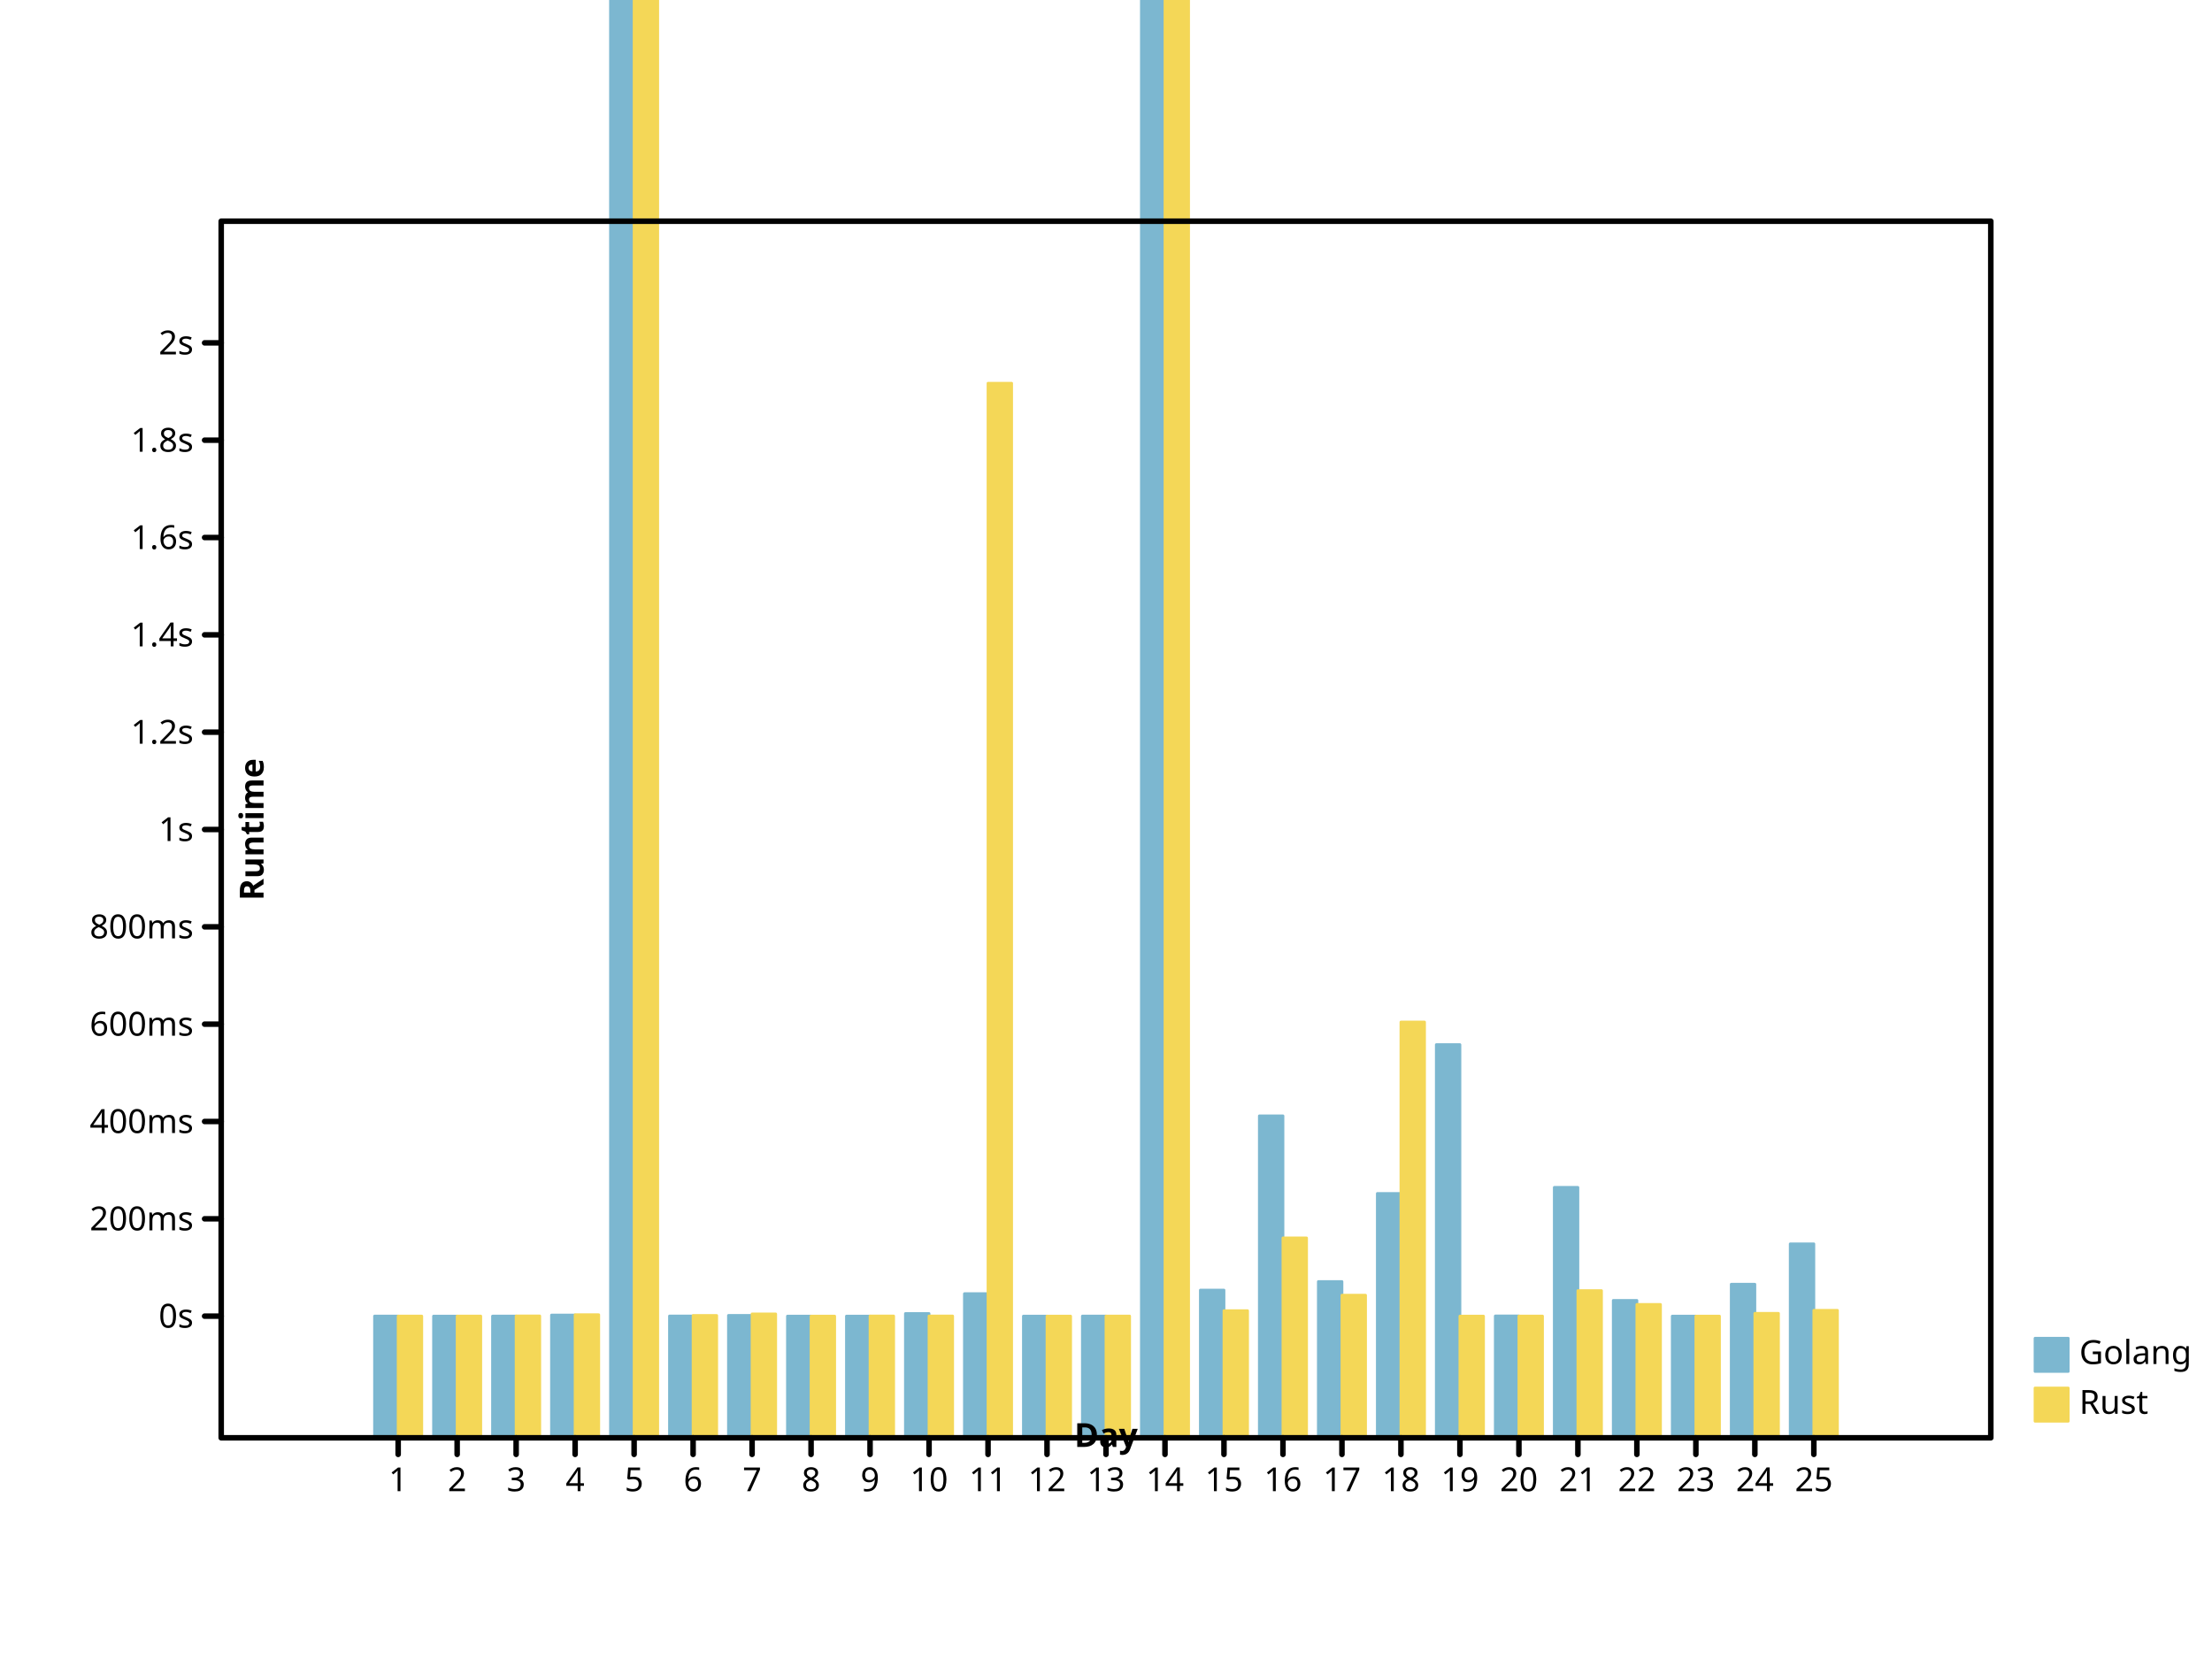
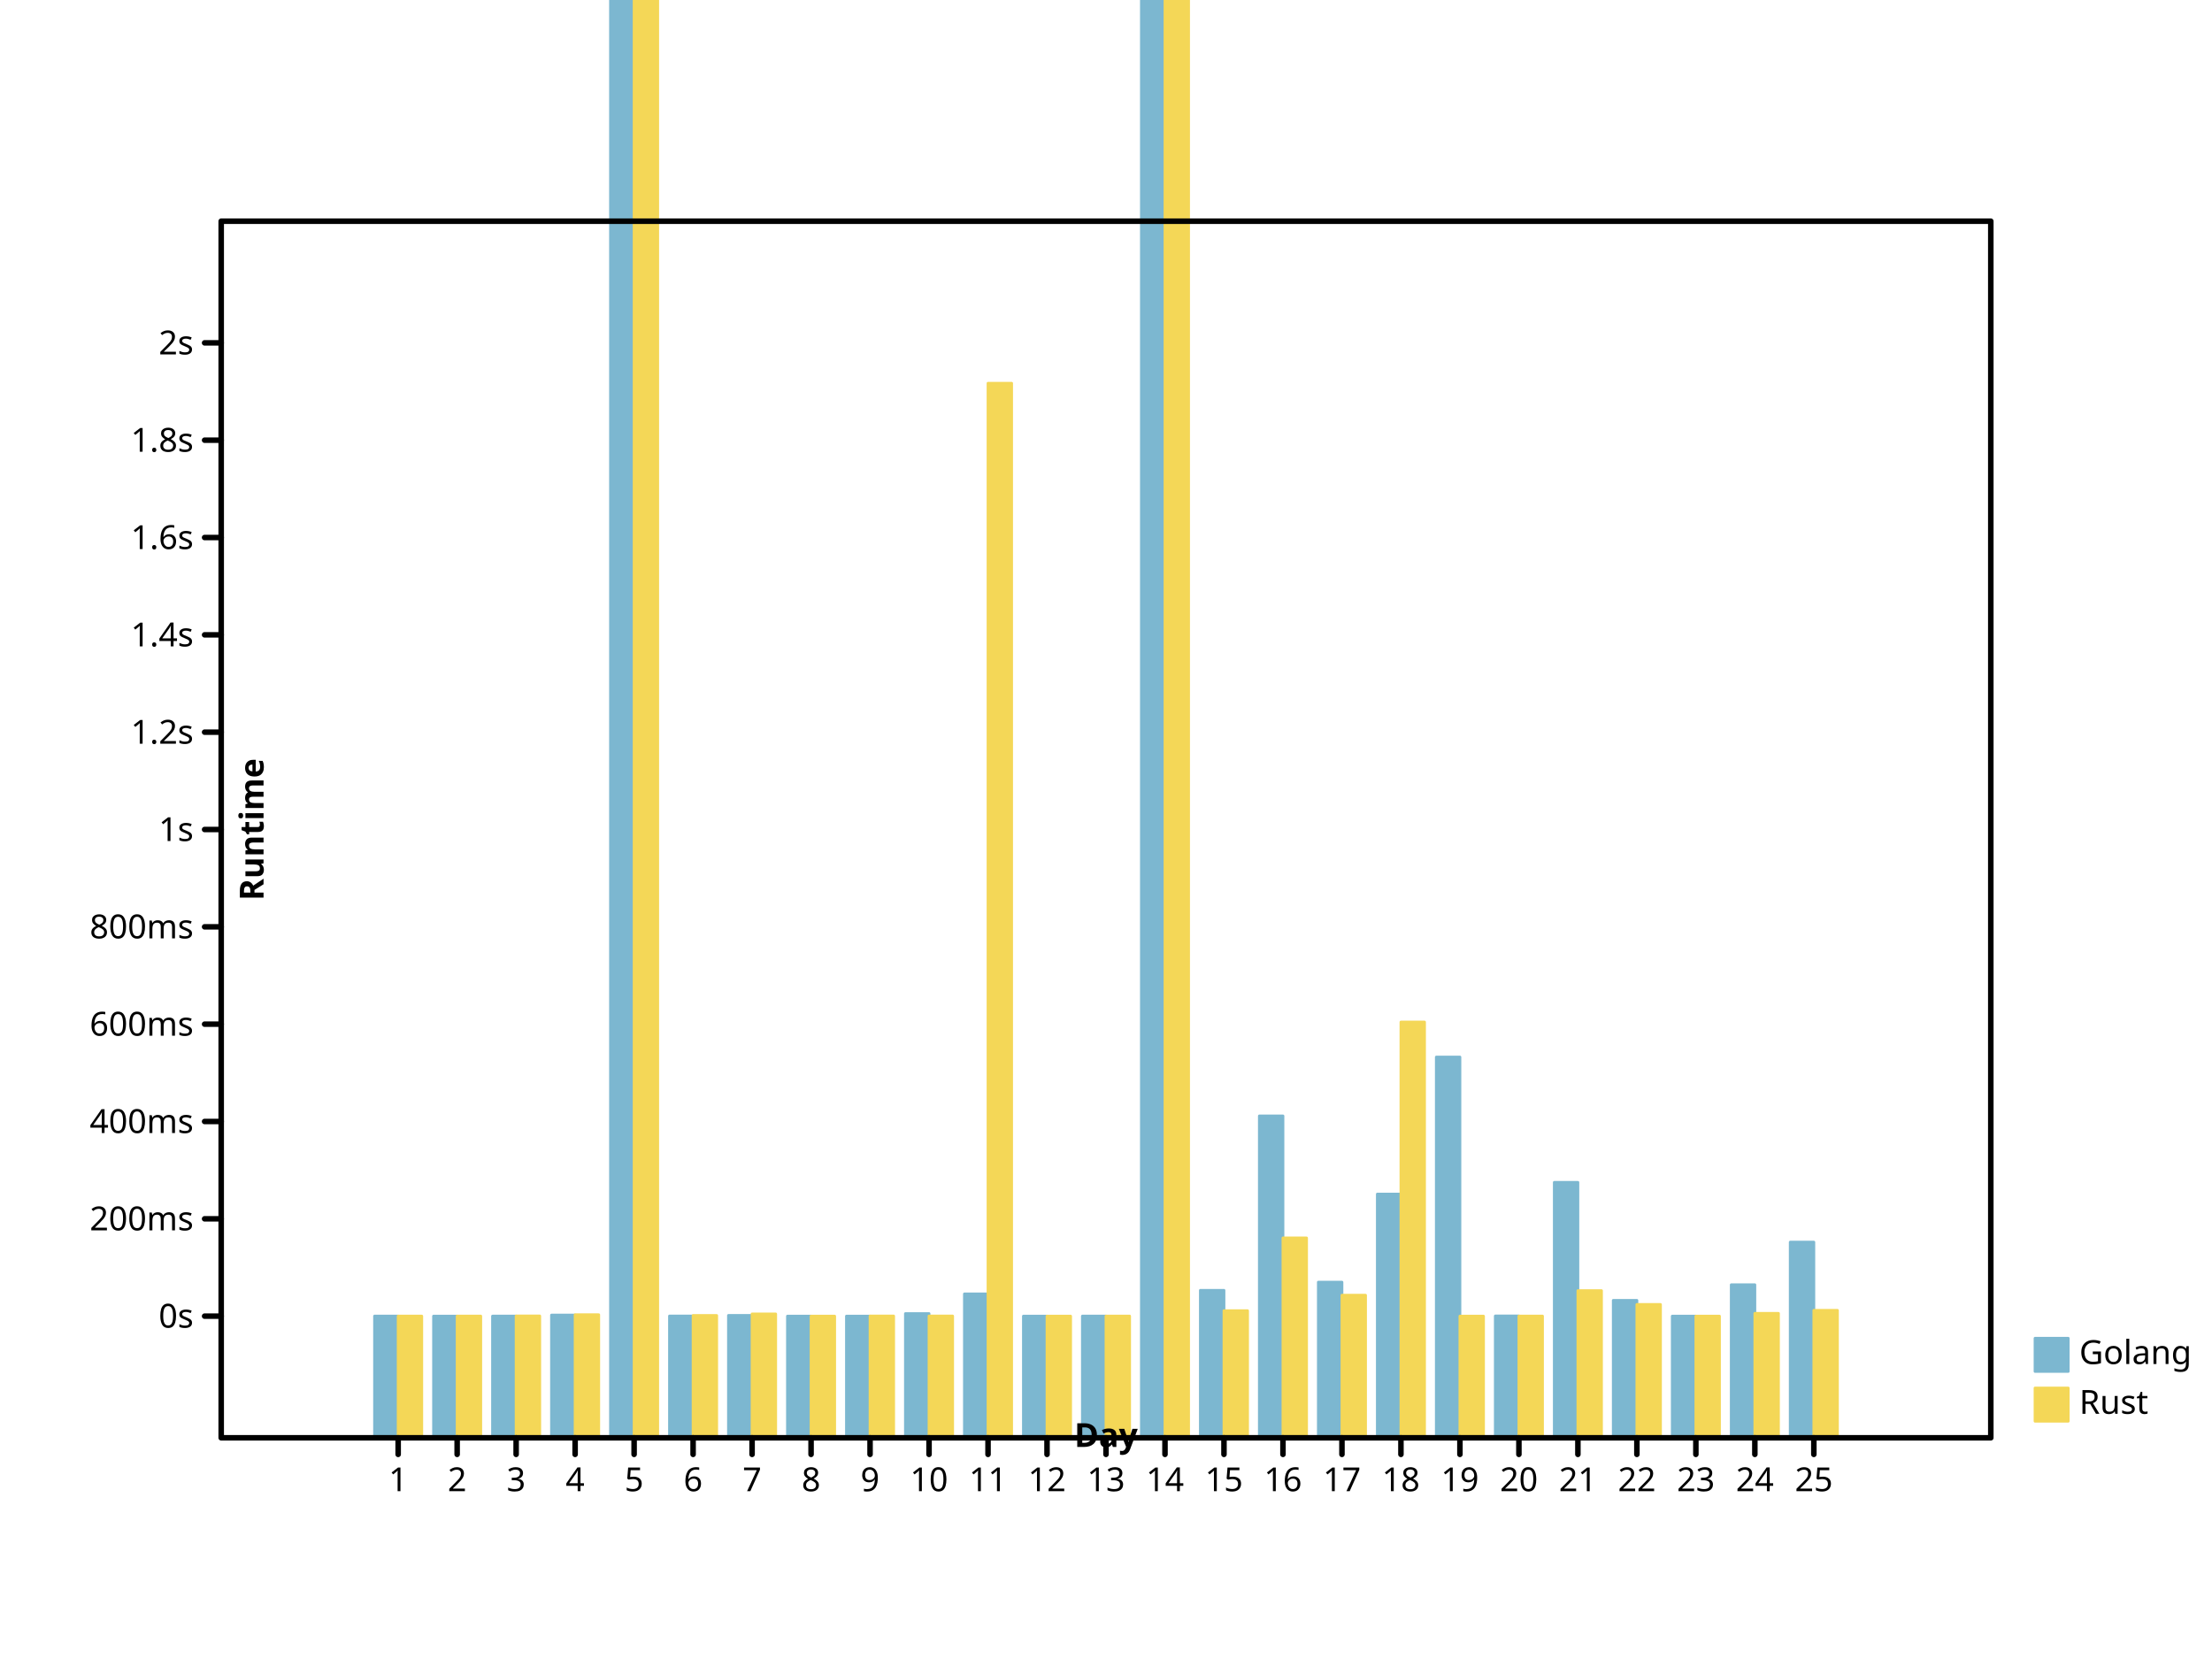
- <svg xmlns="http://www.w3.org/2000/svg" preserveAspectRatio="xMidYMid meet" width="800" height="600" viewbox="0 0 800 600">
+ <svg xmlns="http://www.w3.org/2000/svg" width="800" height="600" viewbox="0 0 800 600" preserveAspectRatio="xMidYMid meet">
  <defs>
-     <marker markerHeight="2%" id="circle" viewBox="0 0 10 10 " refX="5" refY="5" markerUnits="userSpaceOnUse" markerWidth="2%">
-       <circle r="3" fill="none" stroke="black" cx="5" cy="5" />
+     <marker id="circle" viewBox="0 0 10 10 " refX="5" refY="5" markerUnits="userSpaceOnUse" markerWidth="2%" markerHeight="2%">
+       <circle cy="5" r="3" fill="none" stroke="black" cx="5" />
    </marker>
-     <marker markerHeight="2%" id="filled-circle" viewBox="0 0 10 10 " refX="5" refY="5" markerUnits="userSpaceOnUse" markerWidth="2%">
-       <circle stroke="none" cx="5" cy="5" r="3" fill="black" />
+     <marker refX="5" refY="5" markerUnits="userSpaceOnUse" markerWidth="2%" markerHeight="2%" id="filled-circle" viewBox="0 0 10 10 ">
+       <circle r="3" fill="black" stroke="none" cx="5" cy="5" />
    </marker>
-     <marker id="square" viewBox="0 0 10 10 " refX="5" refY="5" markerUnits="userSpaceOnUse" markerWidth="2%" markerHeight="2%">
-       <rect width="6" height="6" fill="none" stroke="black" x="2" y="2" />
+     <marker refY="5" markerUnits="userSpaceOnUse" markerWidth="2%" markerHeight="2%" id="square" viewBox="0 0 10 10 " refX="5">
+       <rect x="2" y="2" width="6" height="6" fill="none" stroke="black" />
    </marker>
    <marker viewBox="0 0 10 10 " refX="5" refY="5" markerUnits="userSpaceOnUse" markerWidth="2%" markerHeight="2%" id="filled-square">
      <rect x="2" y="2" width="6" height="6" fill="black" stroke="none" />
    </marker>
  </defs>
-   <g stroke="hsl(198, 47%, 65%)" stroke-width="1px" stroke-linecap="round" stroke-linejoin="round" transform="translate(80 520 )scale(1 -1 )" fill="hsl(198, 47%, 65%)">
-     <rect width="8.533333e+00" height="4.402293e+01" vector-effect="non-scaling-stroke" x="5.546667e+01" y="0" />
-     <rect x="7.680000e+01" y="0" width="8.533333e+00" height="4.400316e+01" vector-effect="non-scaling-stroke" />
-     <rect y="0" width="8.533333e+00" height="4.401297e+01" vector-effect="non-scaling-stroke" x="9.813333e+01" />
-     <rect height="4.438271e+01" vector-effect="non-scaling-stroke" x="1.194667e+02" y="0" width="8.533333e+00" />
-     <rect y="0" width="8.533333e+00" height="1.070238e+03" vector-effect="non-scaling-stroke" x="1.408000e+02" />
-     <rect x="1.621333e+02" y="0" width="8.533333e+00" height="4.404357e+01" vector-effect="non-scaling-stroke" />
-     <rect vector-effect="non-scaling-stroke" x="1.834667e+02" y="0" width="8.533333e+00" height="4.425931e+01" />
-     <rect height="4.400113e+01" vector-effect="non-scaling-stroke" x="2.048000e+02" y="0" width="8.533333e+00" />
-     <rect y="0" width="8.533333e+00" height="4.400384e+01" vector-effect="non-scaling-stroke" x="2.261333e+02" />
-     <rect vector-effect="non-scaling-stroke" x="2.474667e+02" y="0" width="8.533333e+00" height="4.493408e+01" />
-     <rect x="2.688000e+02" y="0" width="8.533333e+00" height="5.211978e+01" vector-effect="non-scaling-stroke" />
-     <rect vector-effect="non-scaling-stroke" x="2.901333e+02" y="0" width="8.533333e+00" height="4.400078e+01" />
-     <rect y="0" width="8.533333e+00" height="4.402171e+01" vector-effect="non-scaling-stroke" x="3.114667e+02" />
-     <rect height="2.288627e+03" vector-effect="non-scaling-stroke" x="3.328000e+02" y="0" width="8.533333e+00" />
-     <rect height="5.340787e+01" vector-effect="non-scaling-stroke" x="3.541333e+02" y="0" width="8.533333e+00" />
-     <rect vector-effect="non-scaling-stroke" x="3.754667e+02" y="0" width="8.533333e+00" height="1.164259e+02" />
-     <rect width="8.533333e+00" height="5.650044e+01" vector-effect="non-scaling-stroke" x="3.968000e+02" y="0" />
-     <rect x="4.181333e+02" y="0" width="8.533333e+00" height="8.836078e+01" vector-effect="non-scaling-stroke" />
-     <rect x="4.394667e+02" y="0" width="8.533333e+00" height="1.421884e+02" vector-effect="non-scaling-stroke" />
-     <rect height="4.406033e+01" vector-effect="non-scaling-stroke" x="4.608000e+02" y="0" width="8.533333e+00" />
-     <rect width="8.533333e+00" height="9.056425e+01" vector-effect="non-scaling-stroke" x="4.821333e+02" y="0" />
-     <rect width="8.533333e+00" height="4.968340e+01" vector-effect="non-scaling-stroke" x="5.034667e+02" y="0" />
-     <rect x="5.248000e+02" y="0" width="8.533333e+00" height="4.400187e+01" vector-effect="non-scaling-stroke" />
-     <rect vector-effect="non-scaling-stroke" x="5.461333e+02" y="0" width="8.533333e+00" height="5.553694e+01" />
-     <rect width="8.533333e+00" height="7.013672e+01" vector-effect="non-scaling-stroke" x="5.674667e+02" y="0" />
+   <g fill="hsl(198, 47%, 65%)" stroke="hsl(198, 47%, 65%)" stroke-width="1px" stroke-linecap="round" stroke-linejoin="round" transform="translate(80 520 )scale(1 -1 )">
+     <rect vector-effect="non-scaling-stroke" x="5.546667e+01" y="0" width="8.533333e+00" height="4.402435e+01" />
+     <rect y="0" width="8.533333e+00" height="4.400338e+01" vector-effect="non-scaling-stroke" x="7.680000e+01" />
+     <rect height="4.401305e+01" vector-effect="non-scaling-stroke" x="9.813333e+01" y="0" width="8.533333e+00" />
+     <rect y="0" width="8.533333e+00" height="4.437943e+01" vector-effect="non-scaling-stroke" x="1.194667e+02" />
+     <rect height="1.073972e+03" vector-effect="non-scaling-stroke" x="1.408000e+02" y="0" width="8.533333e+00" />
+     <rect x="1.621333e+02" y="0" width="8.533333e+00" height="4.404383e+01" vector-effect="non-scaling-stroke" />
+     <rect vector-effect="non-scaling-stroke" x="1.834667e+02" y="0" width="8.533333e+00" height="4.426102e+01" />
+     <rect width="8.533333e+00" height="4.400113e+01" vector-effect="non-scaling-stroke" x="2.048000e+02" y="0" />
+     <rect height="4.400383e+01" vector-effect="non-scaling-stroke" x="2.261333e+02" y="0" width="8.533333e+00" />
+     <rect y="0" width="8.533333e+00" height="4.492267e+01" vector-effect="non-scaling-stroke" x="2.474667e+02" />
+     <rect x="2.688000e+02" y="0" width="8.533333e+00" height="5.204501e+01" vector-effect="non-scaling-stroke" />
+     <rect width="8.533333e+00" height="4.400077e+01" vector-effect="non-scaling-stroke" x="2.901333e+02" y="0" />
+     <rect vector-effect="non-scaling-stroke" x="3.114667e+02" y="0" width="8.533333e+00" height="4.402119e+01" />
+     <rect vector-effect="non-scaling-stroke" x="3.328000e+02" y="0" width="8.533333e+00" height="2.285803e+03" />
+     <rect y="0" width="8.533333e+00" height="5.333304e+01" vector-effect="non-scaling-stroke" x="3.541333e+02" />
+     <rect height="1.164045e+02" vector-effect="non-scaling-stroke" x="3.754667e+02" y="0" width="8.533333e+00" />
+     <rect vector-effect="non-scaling-stroke" x="3.968000e+02" y="0" width="8.533333e+00" height="5.629113e+01" />
+     <rect width="8.533333e+00" height="8.814809e+01" vector-effect="non-scaling-stroke" x="4.181333e+02" y="0" />
+     <rect width="8.533333e+00" height="1.376960e+02" vector-effect="non-scaling-stroke" x="4.394667e+02" y="0" />
+     <rect width="8.533333e+00" height="4.406077e+01" vector-effect="non-scaling-stroke" x="4.608000e+02" y="0" />
+     <rect width="8.533333e+00" height="9.237870e+01" vector-effect="non-scaling-stroke" x="4.821333e+02" y="0" />
+     <rect width="8.533333e+00" height="4.970705e+01" vector-effect="non-scaling-stroke" x="5.034667e+02" y="0" />
+     <rect width="8.533333e+00" height="4.400186e+01" vector-effect="non-scaling-stroke" x="5.248000e+02" y="0" />
+     <rect x="5.461333e+02" y="0" width="8.533333e+00" height="5.534871e+01" vector-effect="non-scaling-stroke" />
+     <rect vector-effect="non-scaling-stroke" x="5.674667e+02" y="0" width="8.533333e+00" height="7.076516e+01" />
  </g>
-   <g stroke-linecap="round" stroke-linejoin="round" transform="translate(80 520 )scale(1 -1 )" fill="hsl(49, 88%, 65%)" stroke="hsl(49, 88%, 65%)" stroke-width="1px">
-     <rect y="0" width="8.533333e+00" height="4.401361e+01" vector-effect="non-scaling-stroke" x="64" />
-     <rect y="0" width="8.533333e+00" height="4.402472e+01" vector-effect="non-scaling-stroke" x="8.533333e+01" />
-     <rect vector-effect="non-scaling-stroke" x="1.066667e+02" y="0" width="8.533333e+00" height="4.406698e+01" />
-     <rect vector-effect="non-scaling-stroke" x="128" y="0" width="8.533333e+00" height="4.450899e+01" />
-     <rect vector-effect="non-scaling-stroke" x="1.493333e+02" y="0" width="8.533333e+00" height="1.492190e+03" />
-     <rect vector-effect="non-scaling-stroke" x="1.706667e+02" y="0" width="8.533333e+00" height="4.423114e+01" />
+   <g transform="translate(80 520 )scale(1 -1 )" fill="hsl(49, 88%, 65%)" stroke="hsl(49, 88%, 65%)" stroke-width="1px" stroke-linecap="round" stroke-linejoin="round">
+     <rect x="64" y="0" width="8.533333e+00" height="4.401361e+01" vector-effect="non-scaling-stroke" />
+     <rect x="8.533333e+01" y="0" width="8.533333e+00" height="4.402472e+01" vector-effect="non-scaling-stroke" />
+     <rect y="0" width="8.533333e+00" height="4.406698e+01" vector-effect="non-scaling-stroke" x="1.066667e+02" />
+     <rect height="4.450899e+01" vector-effect="non-scaling-stroke" x="128" y="0" width="8.533333e+00" />
+     <rect width="8.533333e+00" height="1.492190e+03" vector-effect="non-scaling-stroke" x="1.493333e+02" y="0" />
+     <rect x="1.706667e+02" y="0" width="8.533333e+00" height="4.423114e+01" vector-effect="non-scaling-stroke" />
    <rect vector-effect="non-scaling-stroke" x="192" y="0" width="8.533333e+00" height="4.479119e+01" />
-     <rect x="2.133333e+02" y="0" width="8.533333e+00" height="4.400374e+01" vector-effect="non-scaling-stroke" />
-     <rect x="2.346667e+02" y="0" width="8.533333e+00" height="4.404706e+01" vector-effect="non-scaling-stroke" />
+     <rect width="8.533333e+00" height="4.400374e+01" vector-effect="non-scaling-stroke" x="2.133333e+02" y="0" />
+     <rect y="0" width="8.533333e+00" height="4.404706e+01" vector-effect="non-scaling-stroke" x="2.346667e+02" />
    <rect vector-effect="non-scaling-stroke" x="2.560000e+02" y="0" width="8.533333e+00" height="4.404653e+01" />
    <rect vector-effect="non-scaling-stroke" x="2.773333e+02" y="0" width="8.533333e+00" height="3.813901e+02" />
-     <rect width="8.533333e+00" height="4.400068e+01" vector-effect="non-scaling-stroke" x="2.986667e+02" y="0" />
-     <rect height="4.403185e+01" vector-effect="non-scaling-stroke" x="320" y="0" width="8.533333e+00" />
-     <rect height="1.021052e+04" vector-effect="non-scaling-stroke" x="3.413333e+02" y="0" width="8.533333e+00" />
-     <rect width="8.533333e+00" height="4.596560e+01" vector-effect="non-scaling-stroke" x="3.626667e+02" y="0" />
-     <rect vector-effect="non-scaling-stroke" x="384" y="0" width="8.533333e+00" height="7.228065e+01" />
-     <rect height="5.156570e+01" vector-effect="non-scaling-stroke" x="4.053333e+02" y="0" width="8.533333e+00" />
+     <rect x="2.986667e+02" y="0" width="8.533333e+00" height="4.400068e+01" vector-effect="non-scaling-stroke" />
+     <rect vector-effect="non-scaling-stroke" x="320" y="0" width="8.533333e+00" height="4.403185e+01" />
+     <rect width="8.533333e+00" height="1.021052e+04" vector-effect="non-scaling-stroke" x="3.413333e+02" y="0" />
+     <rect vector-effect="non-scaling-stroke" x="3.626667e+02" y="0" width="8.533333e+00" height="4.596560e+01" />
+     <rect width="8.533333e+00" height="7.228065e+01" vector-effect="non-scaling-stroke" x="384" y="0" />
+     <rect vector-effect="non-scaling-stroke" x="4.053333e+02" y="0" width="8.533333e+00" height="5.156570e+01" />
    <rect y="0" width="8.533333e+00" height="1.503594e+02" vector-effect="non-scaling-stroke" x="4.266667e+02" />
-     <rect x="448" y="0" width="8.533333e+00" height="4.400001e+01" vector-effect="non-scaling-stroke" />
-     <rect x="4.693333e+02" y="0" width="8.533333e+00" height="4.402841e+01" vector-effect="non-scaling-stroke" />
+     <rect vector-effect="non-scaling-stroke" x="448" y="0" width="8.533333e+00" height="4.400001e+01" />
+     <rect height="4.402841e+01" vector-effect="non-scaling-stroke" x="4.693333e+02" y="0" width="8.533333e+00" />
    <rect height="5.322333e+01" vector-effect="non-scaling-stroke" x="4.906667e+02" y="0" width="8.533333e+00" />
-     <rect vector-effect="non-scaling-stroke" x="512" y="0" width="8.533333e+00" height="4.821578e+01" />
+     <rect height="4.821578e+01" vector-effect="non-scaling-stroke" x="512" y="0" width="8.533333e+00" />
    <rect x="5.333333e+02" y="0" width="8.533333e+00" height="4.400141e+01" vector-effect="non-scaling-stroke" />
-     <rect width="8.533333e+00" height="4.501300e+01" vector-effect="non-scaling-stroke" x="5.546667e+02" y="0" />
-     <rect y="0" width="8.533333e+00" height="4.609341e+01" vector-effect="non-scaling-stroke" x="576" />
+     <rect y="0" width="8.533333e+00" height="4.501300e+01" vector-effect="non-scaling-stroke" x="5.546667e+02" />
+     <rect height="4.609341e+01" vector-effect="non-scaling-stroke" x="576" y="0" width="8.533333e+00" />
  </g>
-   <g text-anchor="start" fill="hsl(198, 47%, 65%)" stroke="hsl(198, 47%, 65%)" font-family="sans-serif" stroke-width="1px" font-size="12px" stroke-linecap="round" stroke-linejoin="round" font-weight="normal" font-style="normal" dominant-baseline="hanging">
+   <g stroke-width="1px" font-family="sans-serif" dominant-baseline="hanging" font-size="12px" font-weight="normal" stroke="hsl(198, 47%, 65%)" font-style="normal" text-anchor="start" fill="hsl(198, 47%, 65%)" stroke-linecap="round" stroke-linejoin="round">
    <rect x="736" y="484" width="12" height="12" vector-effect="non-scaling-stroke" />
    <g stroke="black" fill="black">
-       <text dominant-baseline="hanging" stroke="none" vector-effect="non-scaling-stroke" x="752" y="484">Golang</text>
+       <text y="484" dominant-baseline="hanging" stroke="none" vector-effect="non-scaling-stroke" x="752">Golang</text>
    </g>
-     <g stroke-linejoin="round" dominant-baseline="hanging" stroke-width="1px" font-size="12px" stroke-linecap="round" font-family="sans-serif" font-weight="normal" text-anchor="start" fill="hsl(49, 88%, 65%)" stroke="hsl(49, 88%, 65%)" font-style="normal">
+     <g stroke-linecap="round" stroke-linejoin="round" dominant-baseline="hanging" fill="hsl(49, 88%, 65%)" stroke="hsl(49, 88%, 65%)" font-family="sans-serif" font-style="normal" text-anchor="start" font-size="12px" font-weight="normal" stroke-width="1px">
      <rect y="502" width="12" height="12" vector-effect="non-scaling-stroke" x="736" />
      <g stroke="black" fill="black">
-         <text x="752" y="502" dominant-baseline="hanging" stroke="none" vector-effect="non-scaling-stroke">Rust</text>
-         <g fill="none" stroke-linejoin="round" font-family="sans-serif" font-size="12px" dominant-baseline="hanging" text-anchor="start" stroke-linecap="round" font-weight="normal" stroke-width="2px" font-style="normal">
-           <rect vector-effect="non-scaling-stroke" x="80" y="80" width="640" height="440" />
+         <text stroke="none" vector-effect="non-scaling-stroke" x="752" y="502" dominant-baseline="hanging">Rust</text>
+         <g stroke-width="2px" font-weight="normal" font-family="sans-serif" stroke-linecap="round" fill="none" font-style="normal" text-anchor="start" stroke-linejoin="round" font-size="12px" dominant-baseline="hanging">
+           <rect width="640" height="440" vector-effect="non-scaling-stroke" x="80" y="80" />
        </g>
-         <g text-anchor="start" dominant-baseline="hanging" stroke-width="2px" font-size="12px" stroke="black" stroke-linecap="round" font-family="sans-serif" transform="translate(80 520 )scale(1 -1 )" font-style="normal" fill="none" stroke-linejoin="round" font-weight="normal">
-           <path d="M64,0 L64,-6 M8.533333e+01,0 L8.533333e+01,-6 M1.066667e+02,0 L1.066667e+02,-6 M128,0 L128,-6 M1.493333e+02,0 L1.493333e+02,-6 M1.706667e+02,0 L1.706667e+02,-6 M192,0 L192,-6 M2.133333e+02,0 L2.133333e+02,-6 M2.346667e+02,0 L2.346667e+02,-6 M256,0 L256,-6 M2.773333e+02,0 L2.773333e+02,-6 M2.986667e+02,0 L2.986667e+02,-6 M320,0 L320,-6 M3.413333e+02,0 L3.413333e+02,-6 M3.626667e+02,0 L3.626667e+02,-6 M384,0 L384,-6 M4.053333e+02,0 L4.053333e+02,-6 M4.266667e+02,0 L4.266667e+02,-6 M448,0 L448,-6 M4.693333e+02,0 L4.693333e+02,-6 M4.906667e+02,0 L4.906667e+02,-6 M512,0 L512,-6 M5.333333e+02,0 L5.333333e+02,-6 M5.546667e+02,0 L5.546667e+02,-6 M576,0 L576,-6 " vector-effect="non-scaling-stroke" />
+         <g text-anchor="start" stroke-linejoin="round" font-weight="normal" dominant-baseline="hanging" stroke="black" stroke-width="2px" font-style="normal" fill="none" stroke-linecap="round" font-size="12px" font-family="sans-serif" transform="translate(80 520 )scale(1 -1 )">
+           <path vector-effect="non-scaling-stroke" d="M64,0 L64,-6 M8.533333e+01,0 L8.533333e+01,-6 M1.066667e+02,0 L1.066667e+02,-6 M128,0 L128,-6 M1.493333e+02,0 L1.493333e+02,-6 M1.706667e+02,0 L1.706667e+02,-6 M192,0 L192,-6 M2.133333e+02,0 L2.133333e+02,-6 M2.346667e+02,0 L2.346667e+02,-6 M256,0 L256,-6 M2.773333e+02,0 L2.773333e+02,-6 M2.986667e+02,0 L2.986667e+02,-6 M320,0 L320,-6 M3.413333e+02,0 L3.413333e+02,-6 M3.626667e+02,0 L3.626667e+02,-6 M384,0 L384,-6 M4.053333e+02,0 L4.053333e+02,-6 M4.266667e+02,0 L4.266667e+02,-6 M448,0 L448,-6 M4.693333e+02,0 L4.693333e+02,-6 M4.906667e+02,0 L4.906667e+02,-6 M512,0 L512,-6 M5.333333e+02,0 L5.333333e+02,-6 M5.546667e+02,0 L5.546667e+02,-6 M576,0 L576,-6 " />
        </g>
-         <g stroke-width="2px" font-size="12px" font-family="sans-serif" text-anchor="middle" dominant-baseline="hanging" stroke="black" transform="translate(80 520 )scale(1 1 )" font-style="normal" font-weight="normal" fill="black" stroke-linecap="round" stroke-linejoin="round">
-           <text vector-effect="non-scaling-stroke" x="64" y="10" dominant-baseline="hanging" stroke="none">1</text>
-           <text dominant-baseline="hanging" stroke="none" vector-effect="non-scaling-stroke" x="8.533333e+01" y="10">2</text>
-           <text stroke="none" vector-effect="non-scaling-stroke" x="1.066667e+02" y="10" dominant-baseline="hanging">3</text>
-           <text vector-effect="non-scaling-stroke" x="128" y="10" dominant-baseline="hanging" stroke="none">4</text>
+         <g stroke="black" font-style="normal" text-anchor="middle" stroke-linecap="round" font-size="12px" font-weight="normal" dominant-baseline="hanging" stroke-width="2px" font-family="sans-serif" transform="translate(80 520 )scale(1 1 )" fill="black" stroke-linejoin="round">
+           <text dominant-baseline="hanging" stroke="none" vector-effect="non-scaling-stroke" x="64" y="10">1</text>
+           <text vector-effect="non-scaling-stroke" x="8.533333e+01" y="10" dominant-baseline="hanging" stroke="none">2</text>
+           <text x="1.066667e+02" y="10" dominant-baseline="hanging" stroke="none" vector-effect="non-scaling-stroke">3</text>
+           <text stroke="none" vector-effect="non-scaling-stroke" x="128" y="10" dominant-baseline="hanging">4</text>
          <text dominant-baseline="hanging" stroke="none" vector-effect="non-scaling-stroke" x="1.493333e+02" y="10">5</text>
          <text stroke="none" vector-effect="non-scaling-stroke" x="1.706667e+02" y="10" dominant-baseline="hanging">6</text>
-           <text stroke="none" vector-effect="non-scaling-stroke" x="192" y="10" dominant-baseline="hanging">7</text>
-           <text y="10" dominant-baseline="hanging" stroke="none" vector-effect="non-scaling-stroke" x="2.133333e+02">8</text>
-           <text y="10" dominant-baseline="hanging" stroke="none" vector-effect="non-scaling-stroke" x="2.346667e+02">9</text>
+           <text x="192" y="10" dominant-baseline="hanging" stroke="none" vector-effect="non-scaling-stroke">7</text>
+           <text vector-effect="non-scaling-stroke" x="2.133333e+02" y="10" dominant-baseline="hanging" stroke="none">8</text>
+           <text stroke="none" vector-effect="non-scaling-stroke" x="2.346667e+02" y="10" dominant-baseline="hanging">9</text>
          <text x="256" y="10" dominant-baseline="hanging" stroke="none" vector-effect="non-scaling-stroke">10</text>
-           <text dominant-baseline="hanging" stroke="none" vector-effect="non-scaling-stroke" x="2.773333e+02" y="10">11</text>
-           <text dominant-baseline="hanging" stroke="none" vector-effect="non-scaling-stroke" x="2.986667e+02" y="10">12</text>
-           <text vector-effect="non-scaling-stroke" x="320" y="10" dominant-baseline="hanging" stroke="none">13</text>
+           <text stroke="none" vector-effect="non-scaling-stroke" x="2.773333e+02" y="10" dominant-baseline="hanging">11</text>
+           <text stroke="none" vector-effect="non-scaling-stroke" x="2.986667e+02" y="10" dominant-baseline="hanging">12</text>
+           <text x="320" y="10" dominant-baseline="hanging" stroke="none" vector-effect="non-scaling-stroke">13</text>
          <text x="3.413333e+02" y="10" dominant-baseline="hanging" stroke="none" vector-effect="non-scaling-stroke">14</text>
-           <text stroke="none" vector-effect="non-scaling-stroke" x="3.626667e+02" y="10" dominant-baseline="hanging">15</text>
-           <text x="384" y="10" dominant-baseline="hanging" stroke="none" vector-effect="non-scaling-stroke">16</text>
-           <text y="10" dominant-baseline="hanging" stroke="none" vector-effect="non-scaling-stroke" x="4.053333e+02">17</text>
-           <text x="4.266667e+02" y="10" dominant-baseline="hanging" stroke="none" vector-effect="non-scaling-stroke">18</text>
-           <text y="10" dominant-baseline="hanging" stroke="none" vector-effect="non-scaling-stroke" x="448">19</text>
-           <text vector-effect="non-scaling-stroke" x="4.693333e+02" y="10" dominant-baseline="hanging" stroke="none">20</text>
+           <text vector-effect="non-scaling-stroke" x="3.626667e+02" y="10" dominant-baseline="hanging" stroke="none">15</text>
+           <text y="10" dominant-baseline="hanging" stroke="none" vector-effect="non-scaling-stroke" x="384">16</text>
+           <text x="4.053333e+02" y="10" dominant-baseline="hanging" stroke="none" vector-effect="non-scaling-stroke">17</text>
+           <text stroke="none" vector-effect="non-scaling-stroke" x="4.266667e+02" y="10" dominant-baseline="hanging">18</text>
+           <text stroke="none" vector-effect="non-scaling-stroke" x="448" y="10" dominant-baseline="hanging">19</text>
+           <text dominant-baseline="hanging" stroke="none" vector-effect="non-scaling-stroke" x="4.693333e+02" y="10">20</text>
          <text stroke="none" vector-effect="non-scaling-stroke" x="4.906667e+02" y="10" dominant-baseline="hanging">21</text>
-           <text dominant-baseline="hanging" stroke="none" vector-effect="non-scaling-stroke" x="512" y="10">22</text>
+           <text vector-effect="non-scaling-stroke" x="512" y="10" dominant-baseline="hanging" stroke="none">22</text>
          <text vector-effect="non-scaling-stroke" x="5.333333e+02" y="10" dominant-baseline="hanging" stroke="none">23</text>
-           <text dominant-baseline="hanging" stroke="none" vector-effect="non-scaling-stroke" x="5.546667e+02" y="10">24</text>
-           <text x="576" y="10" dominant-baseline="hanging" stroke="none" vector-effect="non-scaling-stroke">25</text>
+           <text x="5.546667e+02" y="10" dominant-baseline="hanging" stroke="none" vector-effect="non-scaling-stroke">24</text>
+           <text vector-effect="non-scaling-stroke" x="576" y="10" dominant-baseline="hanging" stroke="none">25</text>
        </g>
-         <g stroke-width="2px" font-style="normal" fill="black" font-weight="bold" font-family="sans-serif" transform="translate(80 520 )scale(1 1 )rotate(0 0 0 )" font-size="12px" text-anchor="middle" dominant-baseline="baseline" stroke="black" stroke-linecap="round" stroke-linejoin="round">
+         <g stroke-linejoin="round" font-size="12px" stroke="black" stroke-width="2px" transform="translate(80 520 )scale(1 1 )rotate(0 0 0 )" fill="black" stroke-linecap="round" font-weight="bold" dominant-baseline="baseline" font-family="sans-serif" font-style="normal" text-anchor="middle">
          <text x="320" y="-6" dominant-baseline="baseline" stroke="none" vector-effect="non-scaling-stroke">Day</text>
        </g>
-         <g stroke-linejoin="round" transform="translate(80 520 )scale(1 -1 )" stroke-width="2px" font-weight="bold" dominant-baseline="baseline" stroke-linecap="round" font-family="sans-serif" font-size="12px" font-style="normal" text-anchor="middle" fill="black" stroke="black">
-           <path vector-effect="non-scaling-stroke" d="M0,44 L-6,44 M0,7.920000e+01 L-6,7.920000e+01 M0,1.144000e+02 L-6,1.144000e+02 M0,1.496000e+02 L-6,1.496000e+02 M0,1.848000e+02 L-6,1.848000e+02 M0,220 L-6,220 M0,2.552000e+02 L-6,2.552000e+02 M0,2.904000e+02 L-6,2.904000e+02 M0,3.256000e+02 L-6,3.256000e+02 M0,3.608000e+02 L-6,3.608000e+02 M0,396 L-6,396 " />
+         <g stroke-linejoin="round" stroke-width="2px" font-family="sans-serif" stroke-linecap="round" font-style="normal" font-weight="bold" dominant-baseline="baseline" fill="black" font-size="12px" text-anchor="middle" transform="translate(80 520 )scale(1 -1 )" stroke="black">
+           <path d="M0,44 L-6,44 M0,7.920000e+01 L-6,7.920000e+01 M0,1.144000e+02 L-6,1.144000e+02 M0,1.496000e+02 L-6,1.496000e+02 M0,1.848000e+02 L-6,1.848000e+02 M0,220 L-6,220 M0,2.552000e+02 L-6,2.552000e+02 M0,2.904000e+02 L-6,2.904000e+02 M0,3.256000e+02 L-6,3.256000e+02 M0,3.608000e+02 L-6,3.608000e+02 M0,396 L-6,396 " vector-effect="non-scaling-stroke" />
        </g>
-         <g stroke-width="2px" text-anchor="end" dominant-baseline="middle" font-weight="normal" transform="translate(80 520 )scale(1 1 )" font-size="12px" font-style="normal" fill="black" stroke="black" stroke-linecap="round" stroke-linejoin="round" font-family="sans-serif">
-           <text vector-effect="non-scaling-stroke" x="-10" y="-44" dominant-baseline="middle" stroke="none">0s</text>
-           <text y="-7.920000e+01" dominant-baseline="middle" stroke="none" vector-effect="non-scaling-stroke" x="-10">200ms</text>
-           <text stroke="none" vector-effect="non-scaling-stroke" x="-10" y="-1.144000e+02" dominant-baseline="middle">400ms</text>
-           <text vector-effect="non-scaling-stroke" x="-10" y="-1.496000e+02" dominant-baseline="middle" stroke="none">600ms</text>
-           <text vector-effect="non-scaling-stroke" x="-10" y="-1.848000e+02" dominant-baseline="middle" stroke="none">800ms</text>
-           <text y="-220" dominant-baseline="middle" stroke="none" vector-effect="non-scaling-stroke" x="-10">1s</text>
-           <text vector-effect="non-scaling-stroke" x="-10" y="-2.552000e+02" dominant-baseline="middle" stroke="none">1.2s</text>
-           <text y="-2.904000e+02" dominant-baseline="middle" stroke="none" vector-effect="non-scaling-stroke" x="-10">1.4s</text>
-           <text dominant-baseline="middle" stroke="none" vector-effect="non-scaling-stroke" x="-10" y="-3.256000e+02">1.6s</text>
-           <text dominant-baseline="middle" stroke="none" vector-effect="non-scaling-stroke" x="-10" y="-3.608000e+02">1.8s</text>
+         <g fill="black" stroke-linejoin="round" dominant-baseline="middle" stroke="black" font-family="sans-serif" font-style="normal" transform="translate(80 520 )scale(1 1 )" font-weight="normal" stroke-width="2px" text-anchor="end" stroke-linecap="round" font-size="12px">
+           <text stroke="none" vector-effect="non-scaling-stroke" x="-10" y="-44" dominant-baseline="middle">0s</text>
+           <text stroke="none" vector-effect="non-scaling-stroke" x="-10" y="-7.920000e+01" dominant-baseline="middle">200ms</text>
+           <text x="-10" y="-1.144000e+02" dominant-baseline="middle" stroke="none" vector-effect="non-scaling-stroke">400ms</text>
+           <text stroke="none" vector-effect="non-scaling-stroke" x="-10" y="-1.496000e+02" dominant-baseline="middle">600ms</text>
+           <text stroke="none" vector-effect="non-scaling-stroke" x="-10" y="-1.848000e+02" dominant-baseline="middle">800ms</text>
+           <text x="-10" y="-220" dominant-baseline="middle" stroke="none" vector-effect="non-scaling-stroke">1s</text>
+           <text x="-10" y="-2.552000e+02" dominant-baseline="middle" stroke="none" vector-effect="non-scaling-stroke">1.2s</text>
+           <text dominant-baseline="middle" stroke="none" vector-effect="non-scaling-stroke" x="-10" y="-2.904000e+02">1.4s</text>
+           <text vector-effect="non-scaling-stroke" x="-10" y="-3.256000e+02" dominant-baseline="middle" stroke="none">1.6s</text>
+           <text x="-10" y="-3.608000e+02" dominant-baseline="middle" stroke="none" vector-effect="non-scaling-stroke">1.8s</text>
          <text stroke="none" vector-effect="non-scaling-stroke" x="-10" y="-396" dominant-baseline="middle">2s</text>
        </g>
-         <g transform="translate(80 520 )scale(1 1 )rotate(-90 0 0 )" stroke-width="2px" font-weight="bold" fill="black" stroke-linecap="round" stroke="black" stroke-linejoin="round" font-family="sans-serif" font-size="12px" font-style="normal" text-anchor="middle" dominant-baseline="hanging">
-           <text dominant-baseline="hanging" stroke="none" vector-effect="non-scaling-stroke" x="220" y="6">Runtime</text>
+         <g font-family="sans-serif" text-anchor="middle" transform="translate(80 520 )scale(1 1 )rotate(-90 0 0 )" stroke="black" stroke-linecap="round" stroke-linejoin="round" dominant-baseline="hanging" fill="black" stroke-width="2px" font-style="normal" font-size="12px" font-weight="bold">
+           <text vector-effect="non-scaling-stroke" x="220" y="6" dominant-baseline="hanging" stroke="none">Runtime</text>
        </g>
      </g>
    </g>
  </g>
</svg>
